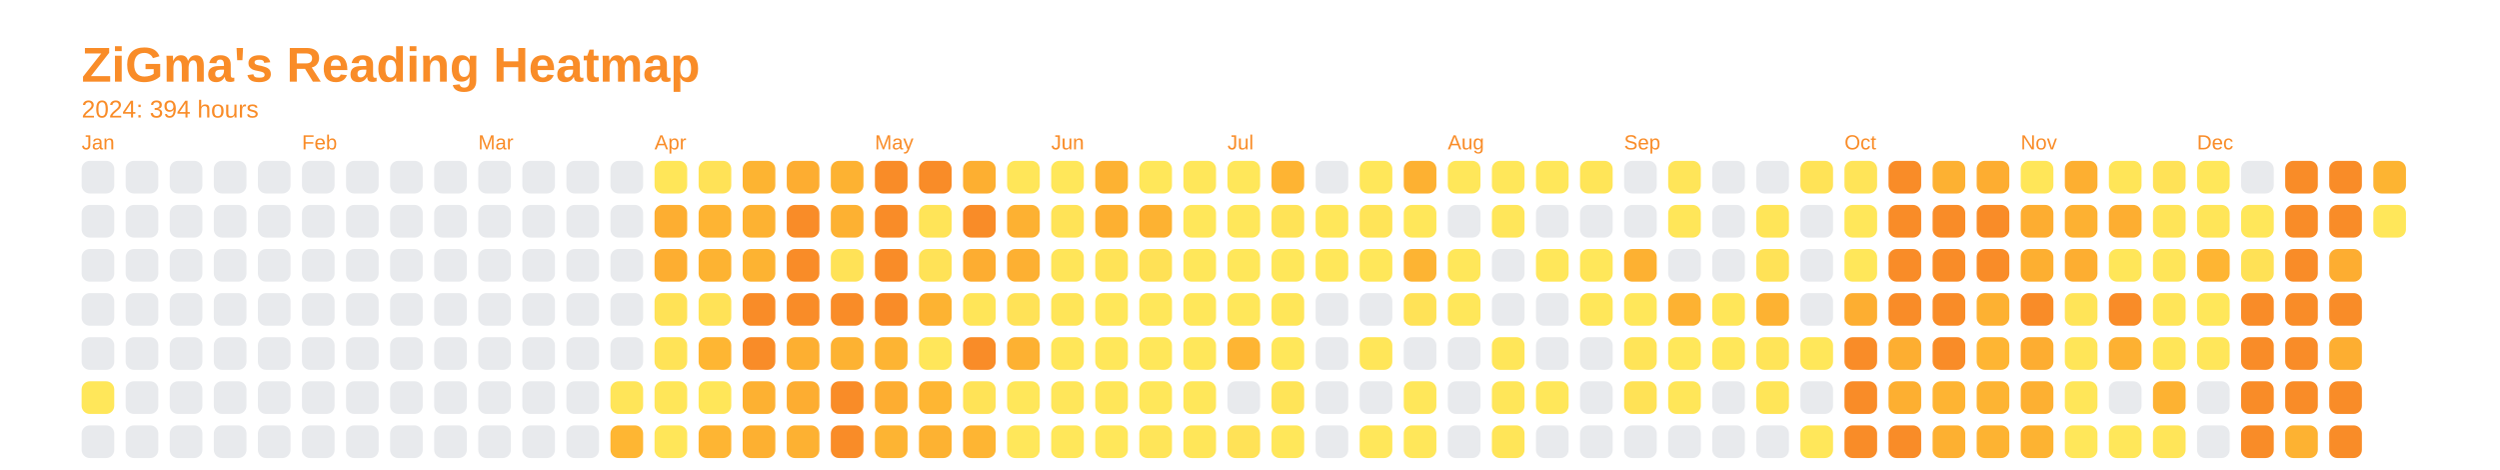
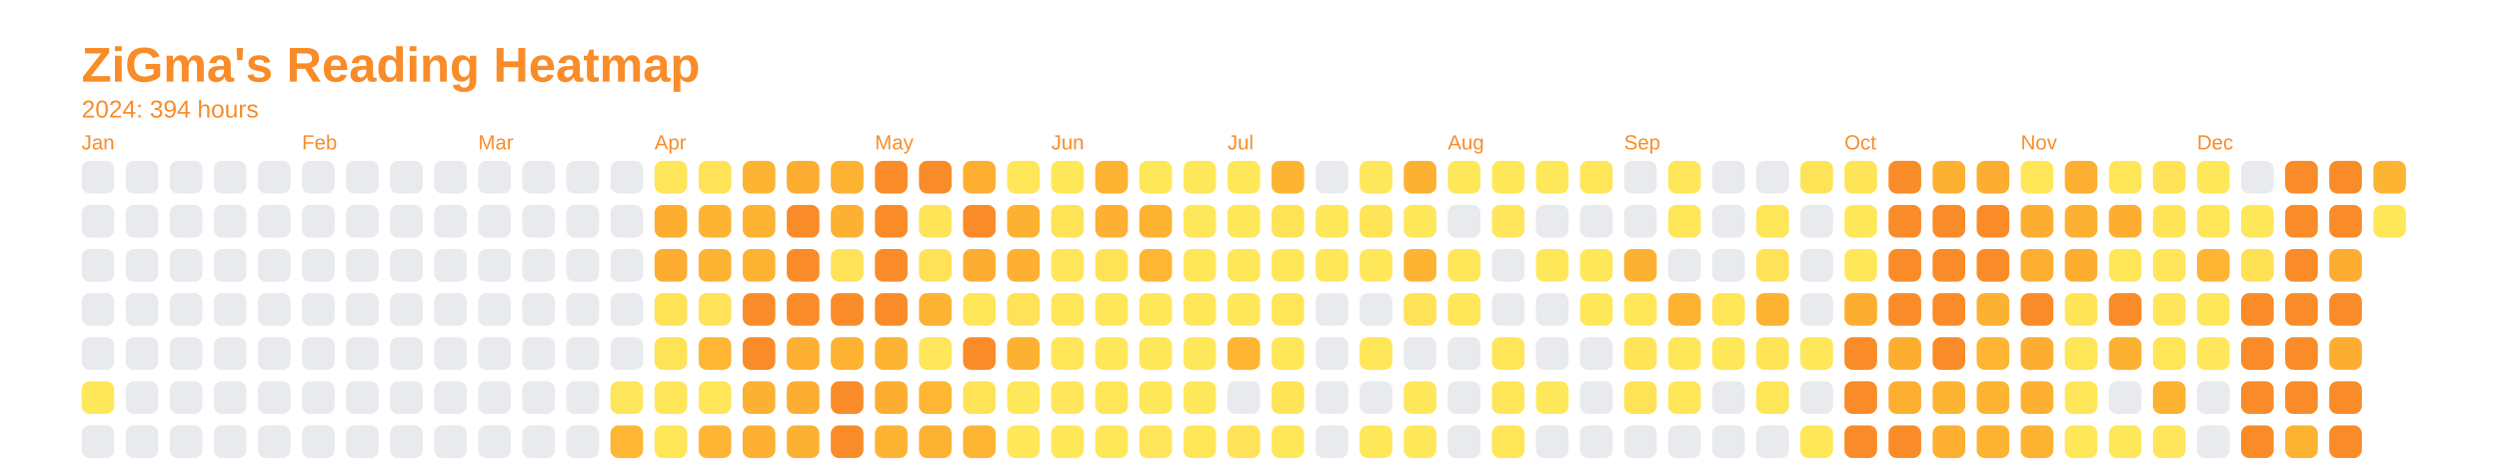
<svg xmlns="http://www.w3.org/2000/svg" baseProfile="full" height="57.5mm" version="1.1" viewBox="0,0,306.2,57.5" width="306.2mm">
  <defs />
  <rect fill="none" height="57.5" width="306.2" x="0" y="0" />
  <text fill="#f98c28" style="font-size:6px; font-family:Arial; font-weight:bold;" x="10" y="10">ZiGma's Reading Heatmap</text>
  <text fill="#f98c28" style="font-size:3px; font-family:Arial;" x="10" y="14.4">2024: 394 hours</text>
  <text fill="#f98c28" style="font-size:2.5px; font-family:Arial" x="10" y="18.3">Jan</text>
  <rect fill="#e8eaed" height="4" rx="1" ry="1" width="4" x="10" y="19.7" />
  <rect fill="#e8eaed" height="4" rx="1" ry="1" width="4" x="10" y="25.1" />
  <rect fill="#e8eaed" height="4" rx="1" ry="1" width="4" x="10" y="30.5" />
  <rect fill="#e8eaed" height="4" rx="1" ry="1" width="4" x="10" y="35.9" />
  <rect fill="#e8eaed" height="4" rx="1" ry="1" width="4" x="10" y="41.3" />
  <rect fill="#ffe75a" height="4" rx="1" ry="1" width="4" x="10" y="46.7" />
  <rect fill="#e8eaed" height="4" rx="1" ry="1" width="4" x="10" y="52.1" />
  <rect fill="#e8eaed" height="4" rx="1" ry="1" width="4" x="15.4" y="19.7" />
  <rect fill="#e8eaed" height="4" rx="1" ry="1" width="4" x="15.4" y="25.1" />
  <rect fill="#e8eaed" height="4" rx="1" ry="1" width="4" x="15.4" y="30.5" />
  <rect fill="#e8eaed" height="4" rx="1" ry="1" width="4" x="15.4" y="35.9" />
  <rect fill="#e8eaed" height="4" rx="1" ry="1" width="4" x="15.4" y="41.3" />
  <rect fill="#e8eaed" height="4" rx="1" ry="1" width="4" x="15.4" y="46.7" />
  <rect fill="#e8eaed" height="4" rx="1" ry="1" width="4" x="15.4" y="52.1" />
  <rect fill="#e8eaed" height="4" rx="1" ry="1" width="4" x="20.8" y="19.7" />
  <rect fill="#e8eaed" height="4" rx="1" ry="1" width="4" x="20.8" y="25.1" />
  <rect fill="#e8eaed" height="4" rx="1" ry="1" width="4" x="20.8" y="30.5" />
  <rect fill="#e8eaed" height="4" rx="1" ry="1" width="4" x="20.8" y="35.9" />
  <rect fill="#e8eaed" height="4" rx="1" ry="1" width="4" x="20.8" y="41.3" />
  <rect fill="#e8eaed" height="4" rx="1" ry="1" width="4" x="20.8" y="46.7" />
  <rect fill="#e8eaed" height="4" rx="1" ry="1" width="4" x="20.8" y="52.1" />
  <rect fill="#e8eaed" height="4" rx="1" ry="1" width="4" x="26.2" y="19.7" />
  <rect fill="#e8eaed" height="4" rx="1" ry="1" width="4" x="26.2" y="25.1" />
  <rect fill="#e8eaed" height="4" rx="1" ry="1" width="4" x="26.2" y="30.5" />
  <rect fill="#e8eaed" height="4" rx="1" ry="1" width="4" x="26.2" y="35.9" />
  <rect fill="#e8eaed" height="4" rx="1" ry="1" width="4" x="26.2" y="41.3" />
  <rect fill="#e8eaed" height="4" rx="1" ry="1" width="4" x="26.2" y="46.7" />
  <rect fill="#e8eaed" height="4" rx="1" ry="1" width="4" x="26.2" y="52.1" />
  <rect fill="#e8eaed" height="4" rx="1" ry="1" width="4" x="31.6" y="19.7" />
  <rect fill="#e8eaed" height="4" rx="1" ry="1" width="4" x="31.6" y="25.1" />
  <rect fill="#e8eaed" height="4" rx="1" ry="1" width="4" x="31.6" y="30.5" />
  <rect fill="#e8eaed" height="4" rx="1" ry="1" width="4" x="31.6" y="35.9" />
  <rect fill="#e8eaed" height="4" rx="1" ry="1" width="4" x="31.6" y="41.3" />
  <rect fill="#e8eaed" height="4" rx="1" ry="1" width="4" x="31.6" y="46.7" />
  <rect fill="#e8eaed" height="4" rx="1" ry="1" width="4" x="31.6" y="52.1" />
  <text fill="#f98c28" style="font-size:2.5px; font-family:Arial" x="37.0" y="18.3">Feb</text>
  <rect fill="#e8eaed" height="4" rx="1" ry="1" width="4" x="37.0" y="19.7" />
  <rect fill="#e8eaed" height="4" rx="1" ry="1" width="4" x="37.0" y="25.1" />
  <rect fill="#e8eaed" height="4" rx="1" ry="1" width="4" x="37.0" y="30.5" />
  <rect fill="#e8eaed" height="4" rx="1" ry="1" width="4" x="37.0" y="35.9" />
  <rect fill="#e8eaed" height="4" rx="1" ry="1" width="4" x="37.0" y="41.3" />
  <rect fill="#e8eaed" height="4" rx="1" ry="1" width="4" x="37.0" y="46.7" />
  <rect fill="#e8eaed" height="4" rx="1" ry="1" width="4" x="37.0" y="52.1" />
  <rect fill="#e8eaed" height="4" rx="1" ry="1" width="4" x="42.4" y="19.7" />
  <rect fill="#e8eaed" height="4" rx="1" ry="1" width="4" x="42.4" y="25.1" />
  <rect fill="#e8eaed" height="4" rx="1" ry="1" width="4" x="42.4" y="30.5" />
  <rect fill="#e8eaed" height="4" rx="1" ry="1" width="4" x="42.4" y="35.9" />
  <rect fill="#e8eaed" height="4" rx="1" ry="1" width="4" x="42.4" y="41.3" />
  <rect fill="#e8eaed" height="4" rx="1" ry="1" width="4" x="42.4" y="46.7" />
  <rect fill="#e8eaed" height="4" rx="1" ry="1" width="4" x="42.4" y="52.1" />
  <rect fill="#e8eaed" height="4" rx="1" ry="1" width="4" x="47.8" y="19.7" />
  <rect fill="#e8eaed" height="4" rx="1" ry="1" width="4" x="47.8" y="25.1" />
  <rect fill="#e8eaed" height="4" rx="1" ry="1" width="4" x="47.8" y="30.5" />
  <rect fill="#e8eaed" height="4" rx="1" ry="1" width="4" x="47.8" y="35.9" />
  <rect fill="#e8eaed" height="4" rx="1" ry="1" width="4" x="47.8" y="41.3" />
  <rect fill="#e8eaed" height="4" rx="1" ry="1" width="4" x="47.8" y="46.7" />
  <rect fill="#e8eaed" height="4" rx="1" ry="1" width="4" x="47.8" y="52.1" />
  <rect fill="#e8eaed" height="4" rx="1" ry="1" width="4" x="53.2" y="19.7" />
  <rect fill="#e8eaed" height="4" rx="1" ry="1" width="4" x="53.2" y="25.1" />
  <rect fill="#e8eaed" height="4" rx="1" ry="1" width="4" x="53.2" y="30.5" />
  <rect fill="#e8eaed" height="4" rx="1" ry="1" width="4" x="53.2" y="35.9" />
  <rect fill="#e8eaed" height="4" rx="1" ry="1" width="4" x="53.2" y="41.3" />
  <rect fill="#e8eaed" height="4" rx="1" ry="1" width="4" x="53.2" y="46.7" />
  <rect fill="#e8eaed" height="4" rx="1" ry="1" width="4" x="53.2" y="52.1" />
  <text fill="#f98c28" style="font-size:2.5px; font-family:Arial" x="58.6" y="18.3">Mar</text>
  <rect fill="#e8eaed" height="4" rx="1" ry="1" width="4" x="58.6" y="19.7" />
  <rect fill="#e8eaed" height="4" rx="1" ry="1" width="4" x="58.6" y="25.1" />
  <rect fill="#e8eaed" height="4" rx="1" ry="1" width="4" x="58.6" y="30.5" />
  <rect fill="#e8eaed" height="4" rx="1" ry="1" width="4" x="58.6" y="35.9" />
  <rect fill="#e8eaed" height="4" rx="1" ry="1" width="4" x="58.6" y="41.3" />
  <rect fill="#e8eaed" height="4" rx="1" ry="1" width="4" x="58.6" y="46.7" />
  <rect fill="#e8eaed" height="4" rx="1" ry="1" width="4" x="58.6" y="52.1" />
  <rect fill="#e8eaed" height="4" rx="1" ry="1" width="4" x="64" y="19.7" />
  <rect fill="#e8eaed" height="4" rx="1" ry="1" width="4" x="64" y="25.1" />
  <rect fill="#e8eaed" height="4" rx="1" ry="1" width="4" x="64" y="30.5" />
  <rect fill="#e8eaed" height="4" rx="1" ry="1" width="4" x="64" y="35.9" />
  <rect fill="#e8eaed" height="4" rx="1" ry="1" width="4" x="64" y="41.3" />
  <rect fill="#e8eaed" height="4" rx="1" ry="1" width="4" x="64" y="46.7" />
  <rect fill="#e8eaed" height="4" rx="1" ry="1" width="4" x="64" y="52.1" />
  <rect fill="#e8eaed" height="4" rx="1" ry="1" width="4" x="69.4" y="19.7" />
  <rect fill="#e8eaed" height="4" rx="1" ry="1" width="4" x="69.4" y="25.1" />
  <rect fill="#e8eaed" height="4" rx="1" ry="1" width="4" x="69.4" y="30.5" />
  <rect fill="#e8eaed" height="4" rx="1" ry="1" width="4" x="69.4" y="35.9" />
  <rect fill="#e8eaed" height="4" rx="1" ry="1" width="4" x="69.4" y="41.3" />
  <rect fill="#e8eaed" height="4" rx="1" ry="1" width="4" x="69.4" y="46.7" />
  <rect fill="#e8eaed" height="4" rx="1" ry="1" width="4" x="69.4" y="52.1" />
  <rect fill="#e8eaed" height="4" rx="1" ry="1" width="4" x="74.8" y="19.7" />
  <rect fill="#e8eaed" height="4" rx="1" ry="1" width="4" x="74.8" y="25.1" />
  <rect fill="#e8eaed" height="4" rx="1" ry="1" width="4" x="74.8" y="30.5" />
  <rect fill="#e8eaed" height="4" rx="1" ry="1" width="4" x="74.8" y="35.9" />
  <rect fill="#e8eaed" height="4" rx="1" ry="1" width="4" x="74.8" y="41.3" />
  <rect fill="#ffe559" height="4" rx="1" ry="1" width="4" x="74.8" y="46.7" />
  <rect fill="#feb633" height="4" rx="1" ry="1" width="4" x="74.8" y="52.1" />
  <text fill="#f98c28" style="font-size:2.5px; font-family:Arial" x="80.2" y="18.3">Apr</text>
  <rect fill="#ffe659" height="4" rx="1" ry="1" width="4" x="80.2" y="19.7" />
  <rect fill="#fdae31" height="4" rx="1" ry="1" width="4" x="80.2" y="25.1" />
  <rect fill="#fdae31" height="4" rx="1" ry="1" width="4" x="80.2" y="30.5" />
  <rect fill="#ffe256" height="4" rx="1" ry="1" width="4" x="80.2" y="35.9" />
  <rect fill="#ffe357" height="4" rx="1" ry="1" width="4" x="80.2" y="41.3" />
  <rect fill="#ffe659" height="4" rx="1" ry="1" width="4" x="80.2" y="46.7" />
  <rect fill="#ffe659" height="4" rx="1" ry="1" width="4" x="80.2" y="52.1" />
  <rect fill="#ffe257" height="4" rx="1" ry="1" width="4" x="85.6" y="19.7" />
  <rect fill="#feb433" height="4" rx="1" ry="1" width="4" x="85.6" y="25.1" />
  <rect fill="#fdb332" height="4" rx="1" ry="1" width="4" x="85.6" y="30.5" />
  <rect fill="#ffe257" height="4" rx="1" ry="1" width="4" x="85.6" y="35.9" />
  <rect fill="#feb633" height="4" rx="1" ry="1" width="4" x="85.6" y="41.3" />
  <rect fill="#ffe659" height="4" rx="1" ry="1" width="4" x="85.6" y="46.7" />
  <rect fill="#feb533" height="4" rx="1" ry="1" width="4" x="85.6" y="52.1" />
  <rect fill="#fdb432" height="4" rx="1" ry="1" width="4" x="91" y="19.7" />
  <rect fill="#fdb232" height="4" rx="1" ry="1" width="4" x="91" y="25.1" />
  <rect fill="#fdb332" height="4" rx="1" ry="1" width="4" x="91" y="30.5" />
  <rect fill="#f98c28" height="4" rx="1" ry="1" width="4" x="91" y="35.9" />
  <rect fill="#f98c28" height="4" rx="1" ry="1" width="4" x="91" y="41.3" />
  <rect fill="#fdb132" height="4" rx="1" ry="1" width="4" x="91" y="46.7" />
  <rect fill="#fdb031" height="4" rx="1" ry="1" width="4" x="91" y="52.1" />
  <rect fill="#fdad31" height="4" rx="1" ry="1" width="4" x="96.4" y="19.7" />
  <rect fill="#f98c28" height="4" rx="1" ry="1" width="4" x="96.4" y="25.1" />
  <rect fill="#f98c28" height="4" rx="1" ry="1" width="4" x="96.4" y="30.5" />
  <rect fill="#f98c28" height="4" rx="1" ry="1" width="4" x="96.4" y="35.9" />
  <rect fill="#fdaf31" height="4" rx="1" ry="1" width="4" x="96.4" y="41.3" />
  <rect fill="#fdad31" height="4" rx="1" ry="1" width="4" x="96.4" y="46.7" />
  <rect fill="#fdb132" height="4" rx="1" ry="1" width="4" x="96.4" y="52.1" />
  <rect fill="#fdb232" height="4" rx="1" ry="1" width="4" x="101.8" y="19.7" />
  <rect fill="#fdb132" height="4" rx="1" ry="1" width="4" x="101.8" y="25.1" />
  <rect fill="#ffe257" height="4" rx="1" ry="1" width="4" x="101.8" y="30.5" />
  <rect fill="#f98c28" height="4" rx="1" ry="1" width="4" x="101.8" y="35.9" />
  <rect fill="#fdb232" height="4" rx="1" ry="1" width="4" x="101.8" y="41.3" />
  <rect fill="#f98c28" height="4" rx="1" ry="1" width="4" x="101.8" y="46.7" />
  <rect fill="#f98c28" height="4" rx="1" ry="1" width="4" x="101.8" y="52.1" />
  <text fill="#f98c28" style="font-size:2.5px; font-family:Arial" x="107.2" y="18.3">May</text>
  <rect fill="#f98c28" height="4" rx="1" ry="1" width="4" x="107.2" y="19.7" />
  <rect fill="#f98c28" height="4" rx="1" ry="1" width="4" x="107.2" y="25.1" />
  <rect fill="#f98c28" height="4" rx="1" ry="1" width="4" x="107.2" y="30.5" />
  <rect fill="#f98c28" height="4" rx="1" ry="1" width="4" x="107.2" y="35.9" />
  <rect fill="#fdb433" height="4" rx="1" ry="1" width="4" x="107.2" y="41.3" />
  <rect fill="#fdad31" height="4" rx="1" ry="1" width="4" x="107.2" y="46.7" />
  <rect fill="#fdb433" height="4" rx="1" ry="1" width="4" x="107.2" y="52.1" />
  <rect fill="#f98c28" height="4" rx="1" ry="1" width="4" x="112.6" y="19.7" />
  <rect fill="#ffe458" height="4" rx="1" ry="1" width="4" x="112.6" y="25.1" />
  <rect fill="#ffe257" height="4" rx="1" ry="1" width="4" x="112.6" y="30.5" />
  <rect fill="#fdb332" height="4" rx="1" ry="1" width="4" x="112.6" y="35.9" />
  <rect fill="#ffe65a" height="4" rx="1" ry="1" width="4" x="112.6" y="41.3" />
  <rect fill="#feb633" height="4" rx="1" ry="1" width="4" x="112.6" y="46.7" />
  <rect fill="#fdb232" height="4" rx="1" ry="1" width="4" x="112.6" y="52.1" />
  <rect fill="#fdaf31" height="4" rx="1" ry="1" width="4" x="118" y="19.7" />
  <rect fill="#f98c28" height="4" rx="1" ry="1" width="4" x="118" y="25.1" />
  <rect fill="#fdad31" height="4" rx="1" ry="1" width="4" x="118" y="30.5" />
  <rect fill="#ffe558" height="4" rx="1" ry="1" width="4" x="118" y="35.9" />
  <rect fill="#f98c28" height="4" rx="1" ry="1" width="4" x="118" y="41.3" />
  <rect fill="#ffe357" height="4" rx="1" ry="1" width="4" x="118" y="46.7" />
  <rect fill="#feb533" height="4" rx="1" ry="1" width="4" x="118" y="52.1" />
  <rect fill="#ffe659" height="4" rx="1" ry="1" width="4" x="123.4" y="19.7" />
  <rect fill="#fdb132" height="4" rx="1" ry="1" width="4" x="123.4" y="25.1" />
  <rect fill="#fdb032" height="4" rx="1" ry="1" width="4" x="123.4" y="30.5" />
  <rect fill="#ffe257" height="4" rx="1" ry="1" width="4" x="123.4" y="35.9" />
  <rect fill="#fdb132" height="4" rx="1" ry="1" width="4" x="123.4" y="41.3" />
  <rect fill="#ffe75a" height="4" rx="1" ry="1" width="4" x="123.4" y="46.7" />
  <rect fill="#ffe75a" height="4" rx="1" ry="1" width="4" x="123.4" y="52.1" />
  <text fill="#f98c28" style="font-size:2.5px; font-family:Arial" x="128.8" y="18.3">Jun</text>
  <rect fill="#ffe75a" height="4" rx="1" ry="1" width="4" x="128.8" y="19.7" />
  <rect fill="#ffe357" height="4" rx="1" ry="1" width="4" x="128.8" y="25.1" />
  <rect fill="#ffe559" height="4" rx="1" ry="1" width="4" x="128.8" y="30.5" />
  <rect fill="#ffe558" height="4" rx="1" ry="1" width="4" x="128.8" y="35.9" />
  <rect fill="#ffe659" height="4" rx="1" ry="1" width="4" x="128.8" y="41.3" />
  <rect fill="#ffe65a" height="4" rx="1" ry="1" width="4" x="128.8" y="46.7" />
  <rect fill="#ffe75a" height="4" rx="1" ry="1" width="4" x="128.8" y="52.1" />
  <rect fill="#fdb232" height="4" rx="1" ry="1" width="4" x="134.2" y="19.7" />
  <rect fill="#fdb031" height="4" rx="1" ry="1" width="4" x="134.2" y="25.1" />
  <rect fill="#ffe357" height="4" rx="1" ry="1" width="4" x="134.2" y="30.5" />
  <rect fill="#ffe75a" height="4" rx="1" ry="1" width="4" x="134.2" y="35.9" />
  <rect fill="#ffe75a" height="4" rx="1" ry="1" width="4" x="134.2" y="41.3" />
  <rect fill="#ffe659" height="4" rx="1" ry="1" width="4" x="134.2" y="46.7" />
  <rect fill="#ffe75a" height="4" rx="1" ry="1" width="4" x="134.2" y="52.1" />
  <rect fill="#ffe75a" height="4" rx="1" ry="1" width="4" x="139.6" y="19.7" />
  <rect fill="#fdb232" height="4" rx="1" ry="1" width="4" x="139.6" y="25.1" />
-   <rect fill="#ffe156" height="4" rx="1" ry="1" width="4" x="139.6" y="30.5" />
+   <rect fill="#feb633" height="4" rx="1" ry="1" width="4" x="139.6" y="30.5" />
  <rect fill="#ffe75a" height="4" rx="1" ry="1" width="4" x="139.6" y="35.9" />
  <rect fill="#ffe75a" height="4" rx="1" ry="1" width="4" x="139.6" y="41.3" />
  <rect fill="#ffe75a" height="4" rx="1" ry="1" width="4" x="139.6" y="46.7" />
  <rect fill="#ffe559" height="4" rx="1" ry="1" width="4" x="139.6" y="52.1" />
  <rect fill="#ffe75a" height="4" rx="1" ry="1" width="4" x="145" y="19.7" />
  <rect fill="#ffe75a" height="4" rx="1" ry="1" width="4" x="145" y="25.1" />
  <rect fill="#ffe75a" height="4" rx="1" ry="1" width="4" x="145" y="30.5" />
  <rect fill="#ffe75a" height="4" rx="1" ry="1" width="4" x="145" y="35.9" />
  <rect fill="#ffe75a" height="4" rx="1" ry="1" width="4" x="145" y="41.3" />
  <rect fill="#ffe75a" height="4" rx="1" ry="1" width="4" x="145" y="46.7" />
  <rect fill="#ffe659" height="4" rx="1" ry="1" width="4" x="145" y="52.1" />
  <text fill="#f98c28" style="font-size:2.5px; font-family:Arial" x="150.4" y="18.3">Jul</text>
  <rect fill="#ffe75a" height="4" rx="1" ry="1" width="4" x="150.4" y="19.7" />
  <rect fill="#ffe75a" height="4" rx="1" ry="1" width="4" x="150.4" y="25.1" />
  <rect fill="#ffe75a" height="4" rx="1" ry="1" width="4" x="150.4" y="30.5" />
  <rect fill="#ffe75a" height="4" rx="1" ry="1" width="4" x="150.4" y="35.9" />
  <rect fill="#feb533" height="4" rx="1" ry="1" width="4" x="150.4" y="41.3" />
  <rect fill="#e8eaed" height="4" rx="1" ry="1" width="4" x="150.4" y="46.7" />
  <rect fill="#ffe257" height="4" rx="1" ry="1" width="4" x="150.4" y="52.1" />
  <rect fill="#feb433" height="4" rx="1" ry="1" width="4" x="155.8" y="19.7" />
  <rect fill="#ffe357" height="4" rx="1" ry="1" width="4" x="155.8" y="25.1" />
  <rect fill="#ffe75a" height="4" rx="1" ry="1" width="4" x="155.8" y="30.5" />
  <rect fill="#ffe659" height="4" rx="1" ry="1" width="4" x="155.8" y="35.9" />
  <rect fill="#ffe75a" height="4" rx="1" ry="1" width="4" x="155.8" y="41.3" />
  <rect fill="#ffe458" height="4" rx="1" ry="1" width="4" x="155.8" y="46.7" />
  <rect fill="#ffe75a" height="4" rx="1" ry="1" width="4" x="155.8" y="52.1" />
  <rect fill="#e8eaed" height="4" rx="1" ry="1" width="4" x="161.2" y="19.7" />
  <rect fill="#ffe75a" height="4" rx="1" ry="1" width="4" x="161.2" y="25.1" />
  <rect fill="#ffe75a" height="4" rx="1" ry="1" width="4" x="161.2" y="30.5" />
  <rect fill="#e8eaed" height="4" rx="1" ry="1" width="4" x="161.2" y="35.9" />
  <rect fill="#e8eaed" height="4" rx="1" ry="1" width="4" x="161.2" y="41.3" />
  <rect fill="#e8eaed" height="4" rx="1" ry="1" width="4" x="161.2" y="46.7" />
  <rect fill="#e8eaed" height="4" rx="1" ry="1" width="4" x="161.2" y="52.1" />
  <rect fill="#ffe75a" height="4" rx="1" ry="1" width="4" x="166.6" y="19.7" />
  <rect fill="#ffe458" height="4" rx="1" ry="1" width="4" x="166.6" y="25.1" />
  <rect fill="#ffe75a" height="4" rx="1" ry="1" width="4" x="166.6" y="30.5" />
  <rect fill="#e8eaed" height="4" rx="1" ry="1" width="4" x="166.6" y="35.9" />
  <rect fill="#ffe659" height="4" rx="1" ry="1" width="4" x="166.6" y="41.3" />
  <rect fill="#e8eaed" height="4" rx="1" ry="1" width="4" x="166.6" y="46.7" />
  <rect fill="#ffe75a" height="4" rx="1" ry="1" width="4" x="166.6" y="52.1" />
  <rect fill="#fdb132" height="4" rx="1" ry="1" width="4" x="172" y="19.7" />
  <rect fill="#ffe75a" height="4" rx="1" ry="1" width="4" x="172" y="25.1" />
  <rect fill="#fdb433" height="4" rx="1" ry="1" width="4" x="172" y="30.5" />
  <rect fill="#ffe257" height="4" rx="1" ry="1" width="4" x="172" y="35.9" />
  <rect fill="#e8eaed" height="4" rx="1" ry="1" width="4" x="172" y="41.3" />
  <rect fill="#ffe75a" height="4" rx="1" ry="1" width="4" x="172" y="46.7" />
  <rect fill="#ffe75a" height="4" rx="1" ry="1" width="4" x="172" y="52.1" />
  <text fill="#f98c28" style="font-size:2.5px; font-family:Arial" x="177.4" y="18.3">Aug</text>
  <rect fill="#ffe75a" height="4" rx="1" ry="1" width="4" x="177.4" y="19.7" />
  <rect fill="#e8eaed" height="4" rx="1" ry="1" width="4" x="177.4" y="25.1" />
  <rect fill="#ffe75a" height="4" rx="1" ry="1" width="4" x="177.4" y="30.5" />
  <rect fill="#ffe75a" height="4" rx="1" ry="1" width="4" x="177.4" y="35.9" />
  <rect fill="#e8eaed" height="4" rx="1" ry="1" width="4" x="177.4" y="41.3" />
  <rect fill="#e8eaed" height="4" rx="1" ry="1" width="4" x="177.4" y="46.7" />
  <rect fill="#e8eaed" height="4" rx="1" ry="1" width="4" x="177.4" y="52.1" />
  <rect fill="#ffe75a" height="4" rx="1" ry="1" width="4" x="182.8" y="19.7" />
  <rect fill="#ffe65a" height="4" rx="1" ry="1" width="4" x="182.8" y="25.1" />
  <rect fill="#e8eaed" height="4" rx="1" ry="1" width="4" x="182.8" y="30.5" />
  <rect fill="#e8eaed" height="4" rx="1" ry="1" width="4" x="182.8" y="35.9" />
  <rect fill="#ffe659" height="4" rx="1" ry="1" width="4" x="182.8" y="41.3" />
  <rect fill="#ffe659" height="4" rx="1" ry="1" width="4" x="182.8" y="46.7" />
  <rect fill="#ffe558" height="4" rx="1" ry="1" width="4" x="182.8" y="52.1" />
  <rect fill="#ffe75a" height="4" rx="1" ry="1" width="4" x="188.2" y="19.7" />
  <rect fill="#e8eaed" height="4" rx="1" ry="1" width="4" x="188.2" y="25.1" />
  <rect fill="#ffe75a" height="4" rx="1" ry="1" width="4" x="188.2" y="30.5" />
  <rect fill="#e8eaed" height="4" rx="1" ry="1" width="4" x="188.2" y="35.9" />
  <rect fill="#e8eaed" height="4" rx="1" ry="1" width="4" x="188.2" y="41.3" />
  <rect fill="#ffe75a" height="4" rx="1" ry="1" width="4" x="188.2" y="46.7" />
  <rect fill="#e8eaed" height="4" rx="1" ry="1" width="4" x="188.2" y="52.1" />
  <rect fill="#ffe558" height="4" rx="1" ry="1" width="4" x="193.6" y="19.7" />
  <rect fill="#e8eaed" height="4" rx="1" ry="1" width="4" x="193.6" y="25.1" />
  <rect fill="#ffe75a" height="4" rx="1" ry="1" width="4" x="193.6" y="30.5" />
  <rect fill="#ffe75a" height="4" rx="1" ry="1" width="4" x="193.6" y="35.9" />
  <rect fill="#e8eaed" height="4" rx="1" ry="1" width="4" x="193.6" y="41.3" />
  <rect fill="#e8eaed" height="4" rx="1" ry="1" width="4" x="193.6" y="46.7" />
  <rect fill="#e8eaed" height="4" rx="1" ry="1" width="4" x="193.6" y="52.1" />
  <text fill="#f98c28" style="font-size:2.5px; font-family:Arial" x="199" y="18.3">Sep</text>
  <rect fill="#e8eaed" height="4" rx="1" ry="1" width="4" x="199" y="19.7" />
  <rect fill="#e8eaed" height="4" rx="1" ry="1" width="4" x="199" y="25.1" />
  <rect fill="#fdb132" height="4" rx="1" ry="1" width="4" x="199" y="30.5" />
  <rect fill="#ffe75a" height="4" rx="1" ry="1" width="4" x="199" y="35.9" />
  <rect fill="#ffe458" height="4" rx="1" ry="1" width="4" x="199" y="41.3" />
  <rect fill="#ffe256" height="4" rx="1" ry="1" width="4" x="199" y="46.7" />
  <rect fill="#e8eaed" height="4" rx="1" ry="1" width="4" x="199" y="52.1" />
  <rect fill="#ffe559" height="4" rx="1" ry="1" width="4" x="204.4" y="19.7" />
  <rect fill="#ffe659" height="4" rx="1" ry="1" width="4" x="204.4" y="25.1" />
  <rect fill="#e8eaed" height="4" rx="1" ry="1" width="4" x="204.4" y="30.5" />
  <rect fill="#fdb232" height="4" rx="1" ry="1" width="4" x="204.4" y="35.9" />
  <rect fill="#ffe75a" height="4" rx="1" ry="1" width="4" x="204.4" y="41.3" />
  <rect fill="#ffe659" height="4" rx="1" ry="1" width="4" x="204.4" y="46.7" />
  <rect fill="#e8eaed" height="4" rx="1" ry="1" width="4" x="204.4" y="52.1" />
  <rect fill="#e8eaed" height="4" rx="1" ry="1" width="4" x="209.8" y="19.7" />
  <rect fill="#e8eaed" height="4" rx="1" ry="1" width="4" x="209.8" y="25.1" />
  <rect fill="#e8eaed" height="4" rx="1" ry="1" width="4" x="209.8" y="30.5" />
  <rect fill="#ffe659" height="4" rx="1" ry="1" width="4" x="209.8" y="35.9" />
  <rect fill="#ffe75a" height="4" rx="1" ry="1" width="4" x="209.8" y="41.3" />
  <rect fill="#e8eaed" height="4" rx="1" ry="1" width="4" x="209.8" y="46.7" />
  <rect fill="#e8eaed" height="4" rx="1" ry="1" width="4" x="209.8" y="52.1" />
  <rect fill="#e8eaed" height="4" rx="1" ry="1" width="4" x="215.2" y="19.7" />
  <rect fill="#ffe558" height="4" rx="1" ry="1" width="4" x="215.2" y="25.1" />
  <rect fill="#ffe257" height="4" rx="1" ry="1" width="4" x="215.2" y="30.5" />
  <rect fill="#fdb232" height="4" rx="1" ry="1" width="4" x="215.2" y="35.9" />
  <rect fill="#ffe458" height="4" rx="1" ry="1" width="4" x="215.2" y="41.3" />
  <rect fill="#ffe558" height="4" rx="1" ry="1" width="4" x="215.2" y="46.7" />
  <rect fill="#e8eaed" height="4" rx="1" ry="1" width="4" x="215.2" y="52.1" />
  <rect fill="#ffe357" height="4" rx="1" ry="1" width="4" x="220.6" y="19.7" />
  <rect fill="#e8eaed" height="4" rx="1" ry="1" width="4" x="220.6" y="25.1" />
  <rect fill="#e8eaed" height="4" rx="1" ry="1" width="4" x="220.6" y="30.5" />
  <rect fill="#e8eaed" height="4" rx="1" ry="1" width="4" x="220.6" y="35.9" />
  <rect fill="#ffe75a" height="4" rx="1" ry="1" width="4" x="220.6" y="41.3" />
  <rect fill="#e8eaed" height="4" rx="1" ry="1" width="4" x="220.6" y="46.7" />
  <rect fill="#ffe75a" height="4" rx="1" ry="1" width="4" x="220.6" y="52.1" />
  <text fill="#f98c28" style="font-size:2.5px; font-family:Arial" x="226" y="18.3">Oct</text>
  <rect fill="#ffe458" height="4" rx="1" ry="1" width="4" x="226" y="19.7" />
  <rect fill="#ffe75a" height="4" rx="1" ry="1" width="4" x="226" y="25.1" />
  <rect fill="#ffe75a" height="4" rx="1" ry="1" width="4" x="226" y="30.5" />
  <rect fill="#fdae31" height="4" rx="1" ry="1" width="4" x="226" y="35.9" />
  <rect fill="#f98c28" height="4" rx="1" ry="1" width="4" x="226" y="41.3" />
  <rect fill="#f98c28" height="4" rx="1" ry="1" width="4" x="226" y="46.7" />
  <rect fill="#f98c28" height="4" rx="1" ry="1" width="4" x="226" y="52.1" />
  <rect fill="#f98c28" height="4" rx="1" ry="1" width="4" x="231.4" y="19.7" />
  <rect fill="#f98c28" height="4" rx="1" ry="1" width="4" x="231.4" y="25.1" />
  <rect fill="#f98c28" height="4" rx="1" ry="1" width="4" x="231.4" y="30.5" />
  <rect fill="#f98c28" height="4" rx="1" ry="1" width="4" x="231.4" y="35.9" />
  <rect fill="#fdae31" height="4" rx="1" ry="1" width="4" x="231.4" y="41.3" />
  <rect fill="#fdaf31" height="4" rx="1" ry="1" width="4" x="231.4" y="46.7" />
  <rect fill="#f98c28" height="4" rx="1" ry="1" width="4" x="231.4" y="52.1" />
  <rect fill="#fdb132" height="4" rx="1" ry="1" width="4" x="236.8" y="19.7" />
  <rect fill="#f98c28" height="4" rx="1" ry="1" width="4" x="236.8" y="25.1" />
  <rect fill="#f98c28" height="4" rx="1" ry="1" width="4" x="236.8" y="30.5" />
  <rect fill="#f98c28" height="4" rx="1" ry="1" width="4" x="236.8" y="35.9" />
  <rect fill="#f98c28" height="4" rx="1" ry="1" width="4" x="236.8" y="41.3" />
  <rect fill="#feb433" height="4" rx="1" ry="1" width="4" x="236.8" y="46.7" />
  <rect fill="#fdb031" height="4" rx="1" ry="1" width="4" x="236.8" y="52.1" />
  <rect fill="#fdad31" height="4" rx="1" ry="1" width="4" x="242.2" y="19.7" />
  <rect fill="#f98c28" height="4" rx="1" ry="1" width="4" x="242.2" y="25.1" />
  <rect fill="#f98c28" height="4" rx="1" ry="1" width="4" x="242.2" y="30.5" />
  <rect fill="#fdb132" height="4" rx="1" ry="1" width="4" x="242.2" y="35.9" />
  <rect fill="#feb533" height="4" rx="1" ry="1" width="4" x="242.2" y="41.3" />
  <rect fill="#fdb433" height="4" rx="1" ry="1" width="4" x="242.2" y="46.7" />
  <rect fill="#fdb332" height="4" rx="1" ry="1" width="4" x="242.2" y="52.1" />
  <text fill="#f98c28" style="font-size:2.5px; font-family:Arial" x="247.6" y="18.3">Nov</text>
  <rect fill="#ffe659" height="4" rx="1" ry="1" width="4" x="247.6" y="19.7" />
  <rect fill="#fdad31" height="4" rx="1" ry="1" width="4" x="247.6" y="25.1" />
  <rect fill="#fdaf31" height="4" rx="1" ry="1" width="4" x="247.6" y="30.5" />
  <rect fill="#f98c28" height="4" rx="1" ry="1" width="4" x="247.6" y="35.9" />
  <rect fill="#fdad31" height="4" rx="1" ry="1" width="4" x="247.6" y="41.3" />
  <rect fill="#fdb032" height="4" rx="1" ry="1" width="4" x="247.6" y="46.7" />
  <rect fill="#fdb332" height="4" rx="1" ry="1" width="4" x="247.6" y="52.1" />
  <rect fill="#fdaf31" height="4" rx="1" ry="1" width="4" x="253" y="19.7" />
  <rect fill="#fdb132" height="4" rx="1" ry="1" width="4" x="253" y="25.1" />
  <rect fill="#fdae31" height="4" rx="1" ry="1" width="4" x="253" y="30.5" />
  <rect fill="#ffe458" height="4" rx="1" ry="1" width="4" x="253" y="35.9" />
  <rect fill="#ffe558" height="4" rx="1" ry="1" width="4" x="253" y="41.3" />
  <rect fill="#ffe659" height="4" rx="1" ry="1" width="4" x="253" y="46.7" />
  <rect fill="#ffe75a" height="4" rx="1" ry="1" width="4" x="253" y="52.1" />
  <rect fill="#ffe558" height="4" rx="1" ry="1" width="4" x="258.4" y="19.7" />
  <rect fill="#fdae31" height="4" rx="1" ry="1" width="4" x="258.4" y="25.1" />
  <rect fill="#ffe659" height="4" rx="1" ry="1" width="4" x="258.4" y="30.5" />
  <rect fill="#f98c28" height="4" rx="1" ry="1" width="4" x="258.4" y="35.9" />
  <rect fill="#fdb132" height="4" rx="1" ry="1" width="4" x="258.4" y="41.3" />
  <rect fill="#e8eaed" height="4" rx="1" ry="1" width="4" x="258.4" y="46.7" />
  <rect fill="#ffe75a" height="4" rx="1" ry="1" width="4" x="258.4" y="52.1" />
  <rect fill="#ffe257" height="4" rx="1" ry="1" width="4" x="263.8" y="19.7" />
  <rect fill="#ffe458" height="4" rx="1" ry="1" width="4" x="263.8" y="25.1" />
  <rect fill="#ffe559" height="4" rx="1" ry="1" width="4" x="263.8" y="30.5" />
  <rect fill="#ffe559" height="4" rx="1" ry="1" width="4" x="263.8" y="35.9" />
  <rect fill="#ffe558" height="4" rx="1" ry="1" width="4" x="263.8" y="41.3" />
  <rect fill="#fdb232" height="4" rx="1" ry="1" width="4" x="263.8" y="46.7" />
  <rect fill="#ffe559" height="4" rx="1" ry="1" width="4" x="263.8" y="52.1" />
  <text fill="#f98c28" style="font-size:2.5px; font-family:Arial" x="269.2" y="18.3">Dec</text>
  <rect fill="#ffe75a" height="4" rx="1" ry="1" width="4" x="269.2" y="19.7" />
  <rect fill="#ffe558" height="4" rx="1" ry="1" width="4" x="269.2" y="25.1" />
  <rect fill="#feb533" height="4" rx="1" ry="1" width="4" x="269.2" y="30.5" />
  <rect fill="#ffe75a" height="4" rx="1" ry="1" width="4" x="269.2" y="35.9" />
  <rect fill="#ffe65a" height="4" rx="1" ry="1" width="4" x="269.2" y="41.3" />
  <rect fill="#e8eaed" height="4" rx="1" ry="1" width="4" x="269.2" y="46.7" />
  <rect fill="#e8eaed" height="4" rx="1" ry="1" width="4" x="269.2" y="52.1" />
  <rect fill="#e8eaed" height="4" rx="1" ry="1" width="4" x="274.6" y="19.7" />
  <rect fill="#ffe75a" height="4" rx="1" ry="1" width="4" x="274.6" y="25.1" />
  <rect fill="#ffe156" height="4" rx="1" ry="1" width="4" x="274.6" y="30.5" />
  <rect fill="#f98c28" height="4" rx="1" ry="1" width="4" x="274.6" y="35.9" />
  <rect fill="#f98c28" height="4" rx="1" ry="1" width="4" x="274.6" y="41.3" />
  <rect fill="#f98c28" height="4" rx="1" ry="1" width="4" x="274.6" y="46.7" />
  <rect fill="#f98c28" height="4" rx="1" ry="1" width="4" x="274.6" y="52.1" />
  <rect fill="#f98c28" height="4" rx="1" ry="1" width="4" x="280" y="19.7" />
  <rect fill="#f98c28" height="4" rx="1" ry="1" width="4" x="280" y="25.1" />
  <rect fill="#f98c28" height="4" rx="1" ry="1" width="4" x="280" y="30.5" />
  <rect fill="#f98c28" height="4" rx="1" ry="1" width="4" x="280" y="35.9" />
  <rect fill="#f98c28" height="4" rx="1" ry="1" width="4" x="280" y="41.3" />
  <rect fill="#f98c28" height="4" rx="1" ry="1" width="4" x="280" y="46.7" />
  <rect fill="#fdb232" height="4" rx="1" ry="1" width="4" x="280" y="52.1" />
  <rect fill="#f98c28" height="4" rx="1" ry="1" width="4" x="285.4" y="19.7" />
  <rect fill="#f98c28" height="4" rx="1" ry="1" width="4" x="285.4" y="25.1" />
  <rect fill="#fdad31" height="4" rx="1" ry="1" width="4" x="285.4" y="30.5" />
  <rect fill="#f98c28" height="4" rx="1" ry="1" width="4" x="285.4" y="35.9" />
  <rect fill="#fdae31" height="4" rx="1" ry="1" width="4" x="285.4" y="41.3" />
  <rect fill="#f98c28" height="4" rx="1" ry="1" width="4" x="285.4" y="46.7" />
  <rect fill="#f98c28" height="4" rx="1" ry="1" width="4" x="285.4" y="52.1" />
  <rect fill="#fdb432" height="4" rx="1" ry="1" width="4" x="290.8" y="19.7" />
  <rect fill="#ffe75a" height="4" rx="1" ry="1" width="4" x="290.8" y="25.1" />
</svg>
